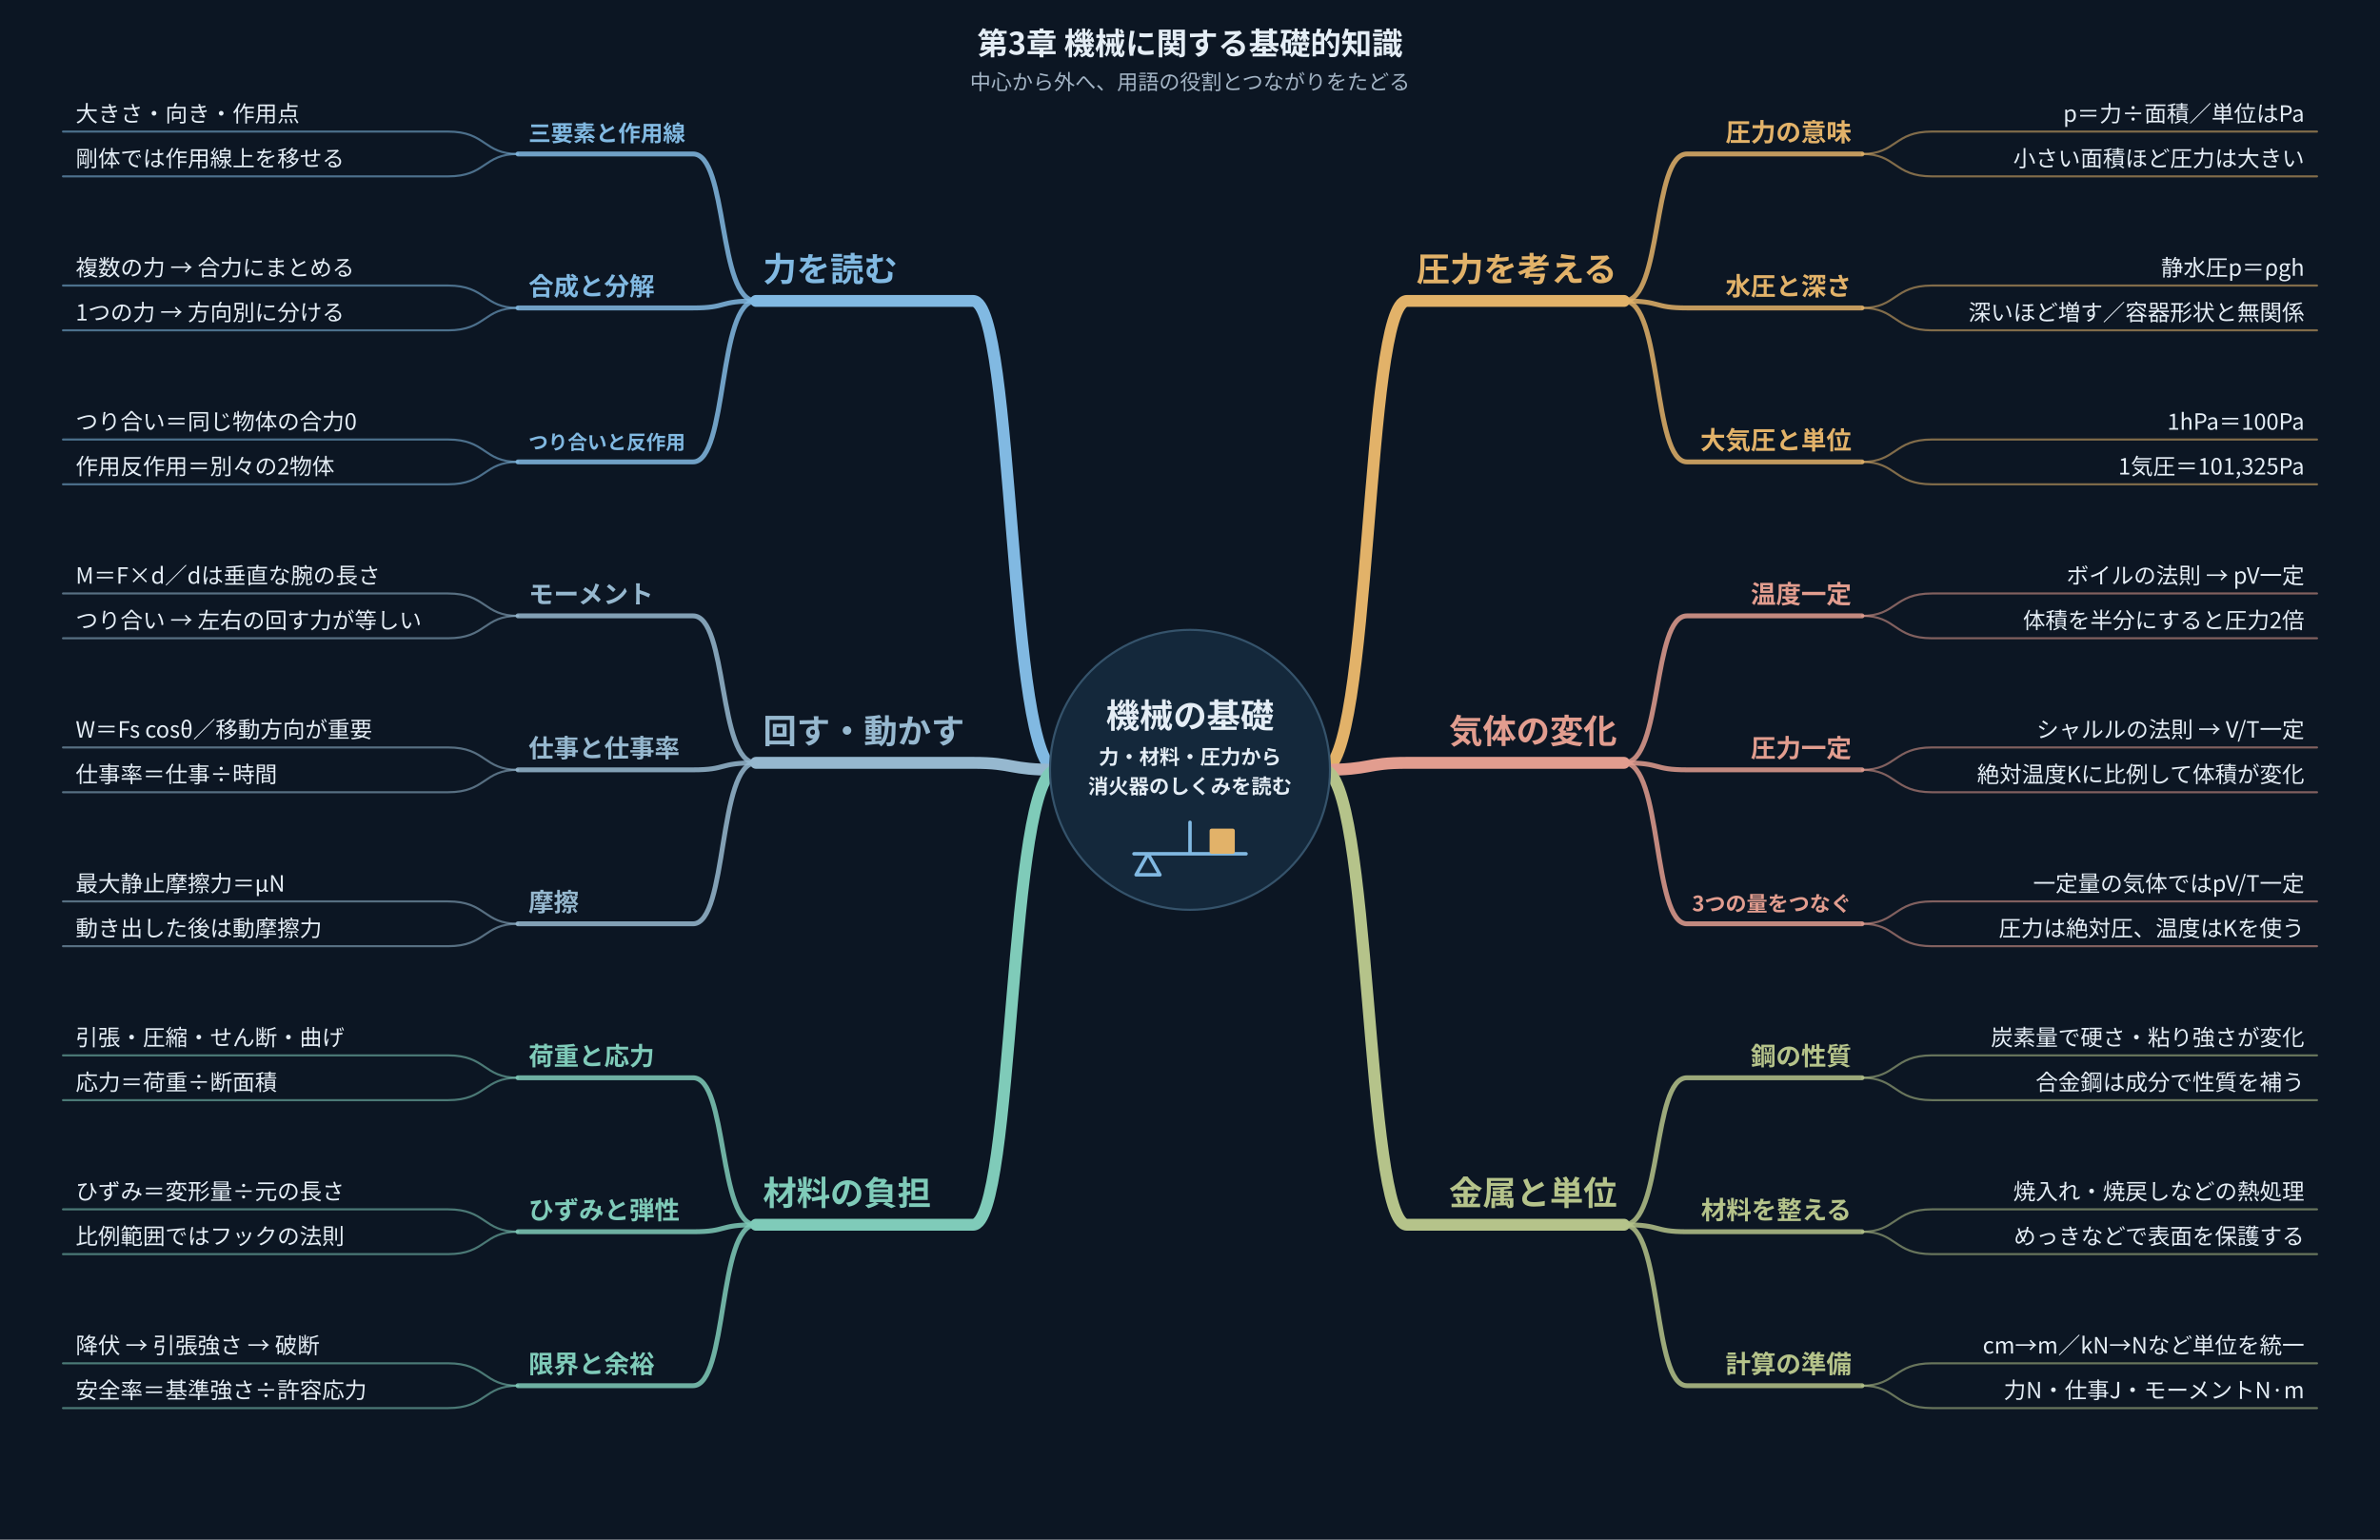
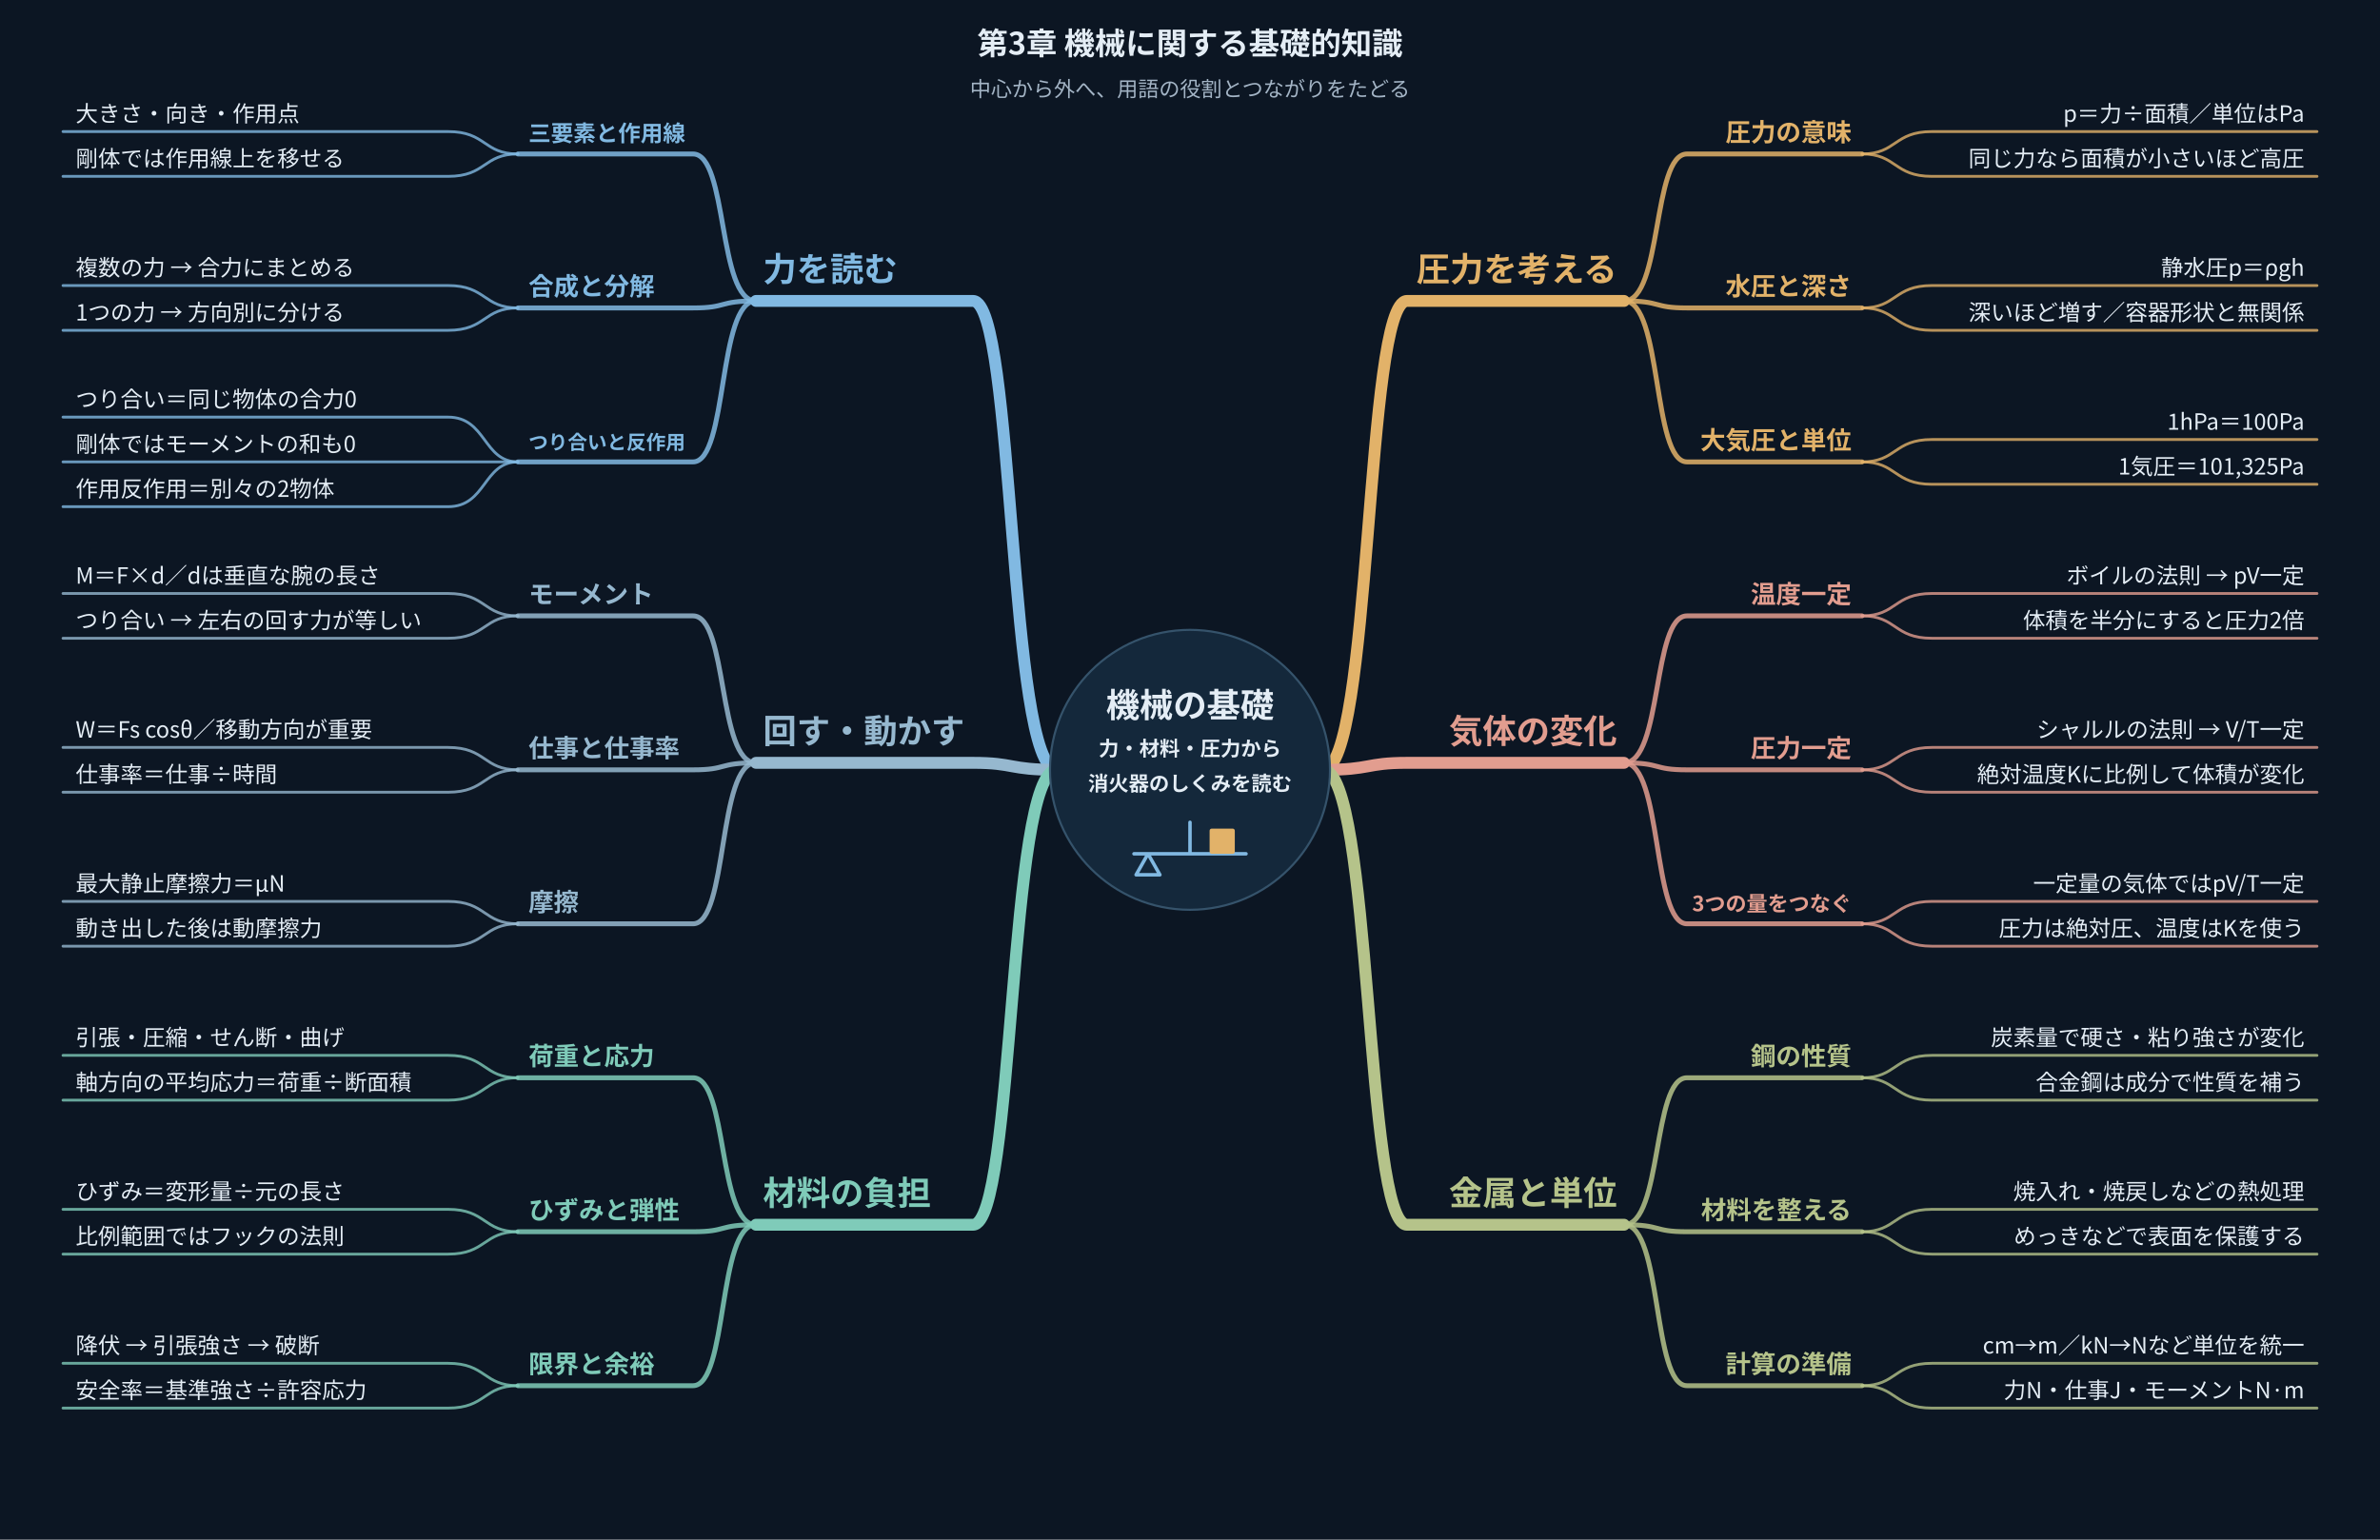
<svg xmlns="http://www.w3.org/2000/svg" width="3400" height="2200" viewBox="0 0 3400 2200" role="img" aria-labelledby="title desc">
  <rect width="3400" height="2200" fill="#0C1623" />
  <g font-family="Meiryo, Noto Sans CJK JP, sans-serif" fill="#E4EDF5" stroke-linecap="round" stroke-linejoin="round">
    <text x="1700" y="78" text-anchor="middle" font-size="44" font-weight="700" fill="#E4EDF5">第3章  機械に関する基礎的知識</text>
-     <text x="1700" y="128" text-anchor="middle" font-size="30" font-weight="500" fill="#A3B4C5">中心から外へ、用語の役割とつながりをたどる</text>
+     <text x="1700" y="138" text-anchor="middle" font-size="30" font-weight="500" fill="#A3B4C5">中心から外へ、用語の役割とつながりをたどる</text>
    <path d="M 1510 1100 C 1440 1100 1450 430 1390 430 L 1080 430" fill="none" stroke="#81B9E2" stroke-width="17" opacity="1" />
    <text x="1090" y="402" text-anchor="start" font-size="48" font-weight="700" fill="#81B9E2">力を読む</text>
    <path d="M 1080 430 C 1025 430 1040 220 990 220 L 740 220" fill="none" stroke="#81B9E2" stroke-width="7" opacity="0.85" />
    <text x="755" y="202" text-anchor="start" font-size="32" font-weight="700" fill="#81B9E2">三要素と作用線</text>
-     <path d="M 740 220 C 690 220 695 188.0 640 188.0 L 90 188.0" fill="none" stroke="#81B9E2" stroke-width="3" opacity="0.55" />
+     <path d="M 740 220 C 690 220 695 188.0 640 188.0 L 90 188.0" fill="none" stroke="#81B9E2" stroke-width="4" opacity="0.8" />
    <text x="108" y="174.0" text-anchor="start" font-size="32" font-weight="500" fill="#E4EDF5">大きさ・向き・作用点</text>
-     <path d="M 740 220 C 690 220 695 252.0 640 252.0 L 90 252.0" fill="none" stroke="#81B9E2" stroke-width="3" opacity="0.55" />
+     <path d="M 740 220 C 690 220 695 252.0 640 252.0 L 90 252.0" fill="none" stroke="#81B9E2" stroke-width="4" opacity="0.8" />
    <text x="108" y="238.0" text-anchor="start" font-size="32" font-weight="500" fill="#E4EDF5">剛体では作用線上を移せる</text>
    <path d="M 1080 430 C 1025 430 1040 440 990 440 L 740 440" fill="none" stroke="#81B9E2" stroke-width="7" opacity="0.85" />
    <text x="755" y="422" text-anchor="start" font-size="36" font-weight="700" fill="#81B9E2">合成と分解</text>
-     <path d="M 740 440 C 690 440 695 408.0 640 408.0 L 90 408.0" fill="none" stroke="#81B9E2" stroke-width="3" opacity="0.55" />
+     <path d="M 740 440 C 690 440 695 408.0 640 408.0 L 90 408.0" fill="none" stroke="#81B9E2" stroke-width="4" opacity="0.8" />
    <text x="108" y="394.0" text-anchor="start" font-size="32" font-weight="500" fill="#E4EDF5">複数の力 → 合力にまとめる</text>
-     <path d="M 740 440 C 690 440 695 472.0 640 472.0 L 90 472.0" fill="none" stroke="#81B9E2" stroke-width="3" opacity="0.55" />
+     <path d="M 740 440 C 690 440 695 472.0 640 472.0 L 90 472.0" fill="none" stroke="#81B9E2" stroke-width="4" opacity="0.8" />
    <text x="108" y="458.0" text-anchor="start" font-size="32" font-weight="500" fill="#E4EDF5">1つの力 → 方向別に分ける</text>
    <path d="M 1080 430 C 1025 430 1040 660 990 660 L 740 660" fill="none" stroke="#81B9E2" stroke-width="7" opacity="0.85" />
    <text x="755" y="642" text-anchor="start" font-size="28" font-weight="700" fill="#81B9E2">つり合いと反作用</text>
-     <path d="M 740 660 C 690 660 695 628.0 640 628.0 L 90 628.0" fill="none" stroke="#81B9E2" stroke-width="3" opacity="0.55" />
-     <text x="108" y="614.0" text-anchor="start" font-size="32" font-weight="500" fill="#E4EDF5">つり合い＝同じ物体の合力0</text>
-     <path d="M 740 660 C 690 660 695 692.0 640 692.0 L 90 692.0" fill="none" stroke="#81B9E2" stroke-width="3" opacity="0.55" />
-     <text x="108" y="678.0" text-anchor="start" font-size="32" font-weight="500" fill="#E4EDF5">作用反作用＝別々の2物体</text>
+     <path d="M 740 660 C 690 660 695 596.0 640 596.0 L 90 596.0" fill="none" stroke="#81B9E2" stroke-width="4" opacity="0.8" />
+     <text x="108" y="582.0" text-anchor="start" font-size="32" font-weight="500" fill="#E4EDF5">つり合い＝同じ物体の合力0</text>
+     <path d="M 740 660 C 690 660 695 660.0 640 660.0 L 90 660.0" fill="none" stroke="#81B9E2" stroke-width="4" opacity="0.8" />
+     <text x="108" y="646.0" text-anchor="start" font-size="32" font-weight="500" fill="#E4EDF5">剛体ではモーメントの和も0</text>
+     <path d="M 740 660 C 690 660 695 724.0 640 724.0 L 90 724.0" fill="none" stroke="#81B9E2" stroke-width="4" opacity="0.8" />
+     <text x="108" y="710.0" text-anchor="start" font-size="32" font-weight="500" fill="#E4EDF5">作用反作用＝別々の2物体</text>
    <path d="M 1510 1100 C 1440 1100 1450 1090 1390 1090 L 1080 1090" fill="none" stroke="#96B8CF" stroke-width="17" opacity="1" />
    <text x="1090" y="1062" text-anchor="start" font-size="48" font-weight="700" fill="#96B8CF">回す・動かす</text>
    <path d="M 1080 1090 C 1025 1090 1040 880 990 880 L 740 880" fill="none" stroke="#96B8CF" stroke-width="7" opacity="0.85" />
    <text x="755" y="862" text-anchor="start" font-size="36" font-weight="700" fill="#96B8CF">モーメント</text>
-     <path d="M 740 880 C 690 880 695 848.0 640 848.0 L 90 848.0" fill="none" stroke="#96B8CF" stroke-width="3" opacity="0.55" />
+     <path d="M 740 880 C 690 880 695 848.0 640 848.0 L 90 848.0" fill="none" stroke="#96B8CF" stroke-width="4" opacity="0.8" />
    <text x="108" y="834.0" text-anchor="start" font-size="32" font-weight="500" fill="#E4EDF5">M＝F×d／dは垂直な腕の長さ</text>
-     <path d="M 740 880 C 690 880 695 912.0 640 912.0 L 90 912.0" fill="none" stroke="#96B8CF" stroke-width="3" opacity="0.55" />
+     <path d="M 740 880 C 690 880 695 912.0 640 912.0 L 90 912.0" fill="none" stroke="#96B8CF" stroke-width="4" opacity="0.8" />
    <text x="108" y="898.0" text-anchor="start" font-size="32" font-weight="500" fill="#E4EDF5">つり合い → 左右の回す力が等しい</text>
    <path d="M 1080 1090 C 1025 1090 1040 1100 990 1100 L 740 1100" fill="none" stroke="#96B8CF" stroke-width="7" opacity="0.85" />
    <text x="755" y="1082" text-anchor="start" font-size="36" font-weight="700" fill="#96B8CF">仕事と仕事率</text>
-     <path d="M 740 1100 C 690 1100 695 1068.0 640 1068.0 L 90 1068.0" fill="none" stroke="#96B8CF" stroke-width="3" opacity="0.55" />
+     <path d="M 740 1100 C 690 1100 695 1068.0 640 1068.0 L 90 1068.0" fill="none" stroke="#96B8CF" stroke-width="4" opacity="0.8" />
    <text x="108" y="1054.0" text-anchor="start" font-size="32" font-weight="500" fill="#E4EDF5">W＝Fs cosθ／移動方向が重要</text>
-     <path d="M 740 1100 C 690 1100 695 1132.0 640 1132.0 L 90 1132.0" fill="none" stroke="#96B8CF" stroke-width="3" opacity="0.55" />
+     <path d="M 740 1100 C 690 1100 695 1132.0 640 1132.0 L 90 1132.0" fill="none" stroke="#96B8CF" stroke-width="4" opacity="0.8" />
    <text x="108" y="1118.0" text-anchor="start" font-size="32" font-weight="500" fill="#E4EDF5">仕事率＝仕事÷時間</text>
    <path d="M 1080 1090 C 1025 1090 1040 1320 990 1320 L 740 1320" fill="none" stroke="#96B8CF" stroke-width="7" opacity="0.85" />
    <text x="755" y="1302" text-anchor="start" font-size="36" font-weight="700" fill="#96B8CF">摩擦</text>
-     <path d="M 740 1320 C 690 1320 695 1288.0 640 1288.0 L 90 1288.0" fill="none" stroke="#96B8CF" stroke-width="3" opacity="0.55" />
+     <path d="M 740 1320 C 690 1320 695 1288.0 640 1288.0 L 90 1288.0" fill="none" stroke="#96B8CF" stroke-width="4" opacity="0.8" />
    <text x="108" y="1274.0" text-anchor="start" font-size="32" font-weight="500" fill="#E4EDF5">最大静止摩擦力＝μN</text>
-     <path d="M 740 1320 C 690 1320 695 1352.0 640 1352.0 L 90 1352.0" fill="none" stroke="#96B8CF" stroke-width="3" opacity="0.55" />
+     <path d="M 740 1320 C 690 1320 695 1352.0 640 1352.0 L 90 1352.0" fill="none" stroke="#96B8CF" stroke-width="4" opacity="0.8" />
    <text x="108" y="1338.0" text-anchor="start" font-size="32" font-weight="500" fill="#E4EDF5">動き出した後は動摩擦力</text>
    <path d="M 1510 1100 C 1440 1100 1450 1750 1390 1750 L 1080 1750" fill="none" stroke="#7FCBB9" stroke-width="17" opacity="1" />
    <text x="1090" y="1722" text-anchor="start" font-size="48" font-weight="700" fill="#7FCBB9">材料の負担</text>
    <path d="M 1080 1750 C 1025 1750 1040 1540 990 1540 L 740 1540" fill="none" stroke="#7FCBB9" stroke-width="7" opacity="0.85" />
    <text x="755" y="1522" text-anchor="start" font-size="36" font-weight="700" fill="#7FCBB9">荷重と応力</text>
-     <path d="M 740 1540 C 690 1540 695 1508.0 640 1508.0 L 90 1508.0" fill="none" stroke="#7FCBB9" stroke-width="3" opacity="0.55" />
+     <path d="M 740 1540 C 690 1540 695 1508.0 640 1508.0 L 90 1508.0" fill="none" stroke="#7FCBB9" stroke-width="4" opacity="0.8" />
    <text x="108" y="1494.0" text-anchor="start" font-size="32" font-weight="500" fill="#E4EDF5">引張・圧縮・せん断・曲げ</text>
-     <path d="M 740 1540 C 690 1540 695 1572.0 640 1572.0 L 90 1572.0" fill="none" stroke="#7FCBB9" stroke-width="3" opacity="0.55" />
-     <text x="108" y="1558.0" text-anchor="start" font-size="32" font-weight="500" fill="#E4EDF5">応力＝荷重÷断面積</text>
+     <path d="M 740 1540 C 690 1540 695 1572.0 640 1572.0 L 90 1572.0" fill="none" stroke="#7FCBB9" stroke-width="4" opacity="0.8" />
+     <text x="108" y="1558.0" text-anchor="start" font-size="32" font-weight="500" fill="#E4EDF5">軸方向の平均応力＝荷重÷断面積</text>
    <path d="M 1080 1750 C 1025 1750 1040 1760 990 1760 L 740 1760" fill="none" stroke="#7FCBB9" stroke-width="7" opacity="0.85" />
    <text x="755" y="1742" text-anchor="start" font-size="36" font-weight="700" fill="#7FCBB9">ひずみと弾性</text>
-     <path d="M 740 1760 C 690 1760 695 1728.0 640 1728.0 L 90 1728.0" fill="none" stroke="#7FCBB9" stroke-width="3" opacity="0.55" />
+     <path d="M 740 1760 C 690 1760 695 1728.0 640 1728.0 L 90 1728.0" fill="none" stroke="#7FCBB9" stroke-width="4" opacity="0.8" />
    <text x="108" y="1714.0" text-anchor="start" font-size="32" font-weight="500" fill="#E4EDF5">ひずみ＝変形量÷元の長さ</text>
-     <path d="M 740 1760 C 690 1760 695 1792.0 640 1792.0 L 90 1792.0" fill="none" stroke="#7FCBB9" stroke-width="3" opacity="0.55" />
+     <path d="M 740 1760 C 690 1760 695 1792.0 640 1792.0 L 90 1792.0" fill="none" stroke="#7FCBB9" stroke-width="4" opacity="0.8" />
    <text x="108" y="1778.0" text-anchor="start" font-size="32" font-weight="500" fill="#E4EDF5">比例範囲ではフックの法則</text>
    <path d="M 1080 1750 C 1025 1750 1040 1980 990 1980 L 740 1980" fill="none" stroke="#7FCBB9" stroke-width="7" opacity="0.85" />
    <text x="755" y="1962" text-anchor="start" font-size="36" font-weight="700" fill="#7FCBB9">限界と余裕</text>
-     <path d="M 740 1980 C 690 1980 695 1948.0 640 1948.0 L 90 1948.0" fill="none" stroke="#7FCBB9" stroke-width="3" opacity="0.55" />
+     <path d="M 740 1980 C 690 1980 695 1948.0 640 1948.0 L 90 1948.0" fill="none" stroke="#7FCBB9" stroke-width="4" opacity="0.8" />
    <text x="108" y="1934.0" text-anchor="start" font-size="32" font-weight="500" fill="#E4EDF5">降伏 → 引張強さ → 破断</text>
-     <path d="M 740 1980 C 690 1980 695 2012.0 640 2012.0 L 90 2012.0" fill="none" stroke="#7FCBB9" stroke-width="3" opacity="0.55" />
+     <path d="M 740 1980 C 690 1980 695 2012.0 640 2012.0 L 90 2012.0" fill="none" stroke="#7FCBB9" stroke-width="4" opacity="0.8" />
    <text x="108" y="1998.0" text-anchor="start" font-size="32" font-weight="500" fill="#E4EDF5">安全率＝基準強さ÷許容応力</text>
    <path d="M 1890 1100 C 1960 1100 1950 430 2010 430 L 2320 430" fill="none" stroke="#E2B269" stroke-width="17" opacity="1" />
    <text x="2310" y="402" text-anchor="end" font-size="48" font-weight="700" fill="#E2B269">圧力を考える</text>
    <path d="M 2320 430 C 2375 430 2360 220 2410 220 L 2660 220" fill="none" stroke="#E2B269" stroke-width="7" opacity="0.85" />
    <text x="2645" y="202" text-anchor="end" font-size="36" font-weight="700" fill="#E2B269">圧力の意味</text>
-     <path d="M 2660 220 C 2710 220 2705 188.0 2760 188.0 L 3310 188.0" fill="none" stroke="#E2B269" stroke-width="3" opacity="0.55" />
+     <path d="M 2660 220 C 2710 220 2705 188.0 2760 188.0 L 3310 188.0" fill="none" stroke="#E2B269" stroke-width="4" opacity="0.8" />
    <text x="3292" y="174.0" text-anchor="end" font-size="32" font-weight="500" fill="#E4EDF5">p＝力÷面積／単位はPa</text>
-     <path d="M 2660 220 C 2710 220 2705 252.0 2760 252.0 L 3310 252.0" fill="none" stroke="#E2B269" stroke-width="3" opacity="0.55" />
-     <text x="3292" y="238.0" text-anchor="end" font-size="32" font-weight="500" fill="#E4EDF5">小さい面積ほど圧力は大きい</text>
+     <path d="M 2660 220 C 2710 220 2705 252.0 2760 252.0 L 3310 252.0" fill="none" stroke="#E2B269" stroke-width="4" opacity="0.8" />
+     <text x="3292" y="238.0" text-anchor="end" font-size="32" font-weight="500" fill="#E4EDF5">同じ力なら面積が小さいほど高圧</text>
    <path d="M 2320 430 C 2375 430 2360 440 2410 440 L 2660 440" fill="none" stroke="#E2B269" stroke-width="7" opacity="0.85" />
    <text x="2645" y="422" text-anchor="end" font-size="36" font-weight="700" fill="#E2B269">水圧と深さ</text>
-     <path d="M 2660 440 C 2710 440 2705 408.0 2760 408.0 L 3310 408.0" fill="none" stroke="#E2B269" stroke-width="3" opacity="0.55" />
+     <path d="M 2660 440 C 2710 440 2705 408.0 2760 408.0 L 3310 408.0" fill="none" stroke="#E2B269" stroke-width="4" opacity="0.8" />
    <text x="3292" y="394.0" text-anchor="end" font-size="32" font-weight="500" fill="#E4EDF5">静水圧p＝ρgh</text>
-     <path d="M 2660 440 C 2710 440 2705 472.0 2760 472.0 L 3310 472.0" fill="none" stroke="#E2B269" stroke-width="3" opacity="0.55" />
+     <path d="M 2660 440 C 2710 440 2705 472.0 2760 472.0 L 3310 472.0" fill="none" stroke="#E2B269" stroke-width="4" opacity="0.8" />
    <text x="3292" y="458.0" text-anchor="end" font-size="32" font-weight="500" fill="#E4EDF5">深いほど増す／容器形状と無関係</text>
    <path d="M 2320 430 C 2375 430 2360 660 2410 660 L 2660 660" fill="none" stroke="#E2B269" stroke-width="7" opacity="0.85" />
    <text x="2645" y="642" text-anchor="end" font-size="36" font-weight="700" fill="#E2B269">大気圧と単位</text>
-     <path d="M 2660 660 C 2710 660 2705 628.0 2760 628.0 L 3310 628.0" fill="none" stroke="#E2B269" stroke-width="3" opacity="0.55" />
+     <path d="M 2660 660 C 2710 660 2705 628.0 2760 628.0 L 3310 628.0" fill="none" stroke="#E2B269" stroke-width="4" opacity="0.8" />
    <text x="3292" y="614.0" text-anchor="end" font-size="32" font-weight="500" fill="#E4EDF5">1hPa＝100Pa</text>
-     <path d="M 2660 660 C 2710 660 2705 692.0 2760 692.0 L 3310 692.0" fill="none" stroke="#E2B269" stroke-width="3" opacity="0.55" />
+     <path d="M 2660 660 C 2710 660 2705 692.0 2760 692.0 L 3310 692.0" fill="none" stroke="#E2B269" stroke-width="4" opacity="0.8" />
    <text x="3292" y="678.0" text-anchor="end" font-size="32" font-weight="500" fill="#E4EDF5">1気圧＝101,325Pa</text>
    <path d="M 1890 1100 C 1960 1100 1950 1090 2010 1090 L 2320 1090" fill="none" stroke="#E29D8F" stroke-width="17" opacity="1" />
    <text x="2310" y="1062" text-anchor="end" font-size="48" font-weight="700" fill="#E29D8F">気体の変化</text>
    <path d="M 2320 1090 C 2375 1090 2360 880 2410 880 L 2660 880" fill="none" stroke="#E29D8F" stroke-width="7" opacity="0.85" />
    <text x="2645" y="862" text-anchor="end" font-size="36" font-weight="700" fill="#E29D8F">温度一定</text>
-     <path d="M 2660 880 C 2710 880 2705 848.0 2760 848.0 L 3310 848.0" fill="none" stroke="#E29D8F" stroke-width="3" opacity="0.55" />
+     <path d="M 2660 880 C 2710 880 2705 848.0 2760 848.0 L 3310 848.0" fill="none" stroke="#E29D8F" stroke-width="4" opacity="0.8" />
    <text x="3292" y="834.0" text-anchor="end" font-size="32" font-weight="500" fill="#E4EDF5">ボイルの法則 → pV一定</text>
-     <path d="M 2660 880 C 2710 880 2705 912.0 2760 912.0 L 3310 912.0" fill="none" stroke="#E29D8F" stroke-width="3" opacity="0.55" />
+     <path d="M 2660 880 C 2710 880 2705 912.0 2760 912.0 L 3310 912.0" fill="none" stroke="#E29D8F" stroke-width="4" opacity="0.8" />
    <text x="3292" y="898.0" text-anchor="end" font-size="32" font-weight="500" fill="#E4EDF5">体積を半分にすると圧力2倍</text>
    <path d="M 2320 1090 C 2375 1090 2360 1100 2410 1100 L 2660 1100" fill="none" stroke="#E29D8F" stroke-width="7" opacity="0.85" />
    <text x="2645" y="1082" text-anchor="end" font-size="36" font-weight="700" fill="#E29D8F">圧力一定</text>
-     <path d="M 2660 1100 C 2710 1100 2705 1068.0 2760 1068.0 L 3310 1068.0" fill="none" stroke="#E29D8F" stroke-width="3" opacity="0.55" />
+     <path d="M 2660 1100 C 2710 1100 2705 1068.0 2760 1068.0 L 3310 1068.0" fill="none" stroke="#E29D8F" stroke-width="4" opacity="0.8" />
    <text x="3292" y="1054.0" text-anchor="end" font-size="32" font-weight="500" fill="#E4EDF5">シャルルの法則 → V/T一定</text>
-     <path d="M 2660 1100 C 2710 1100 2705 1132.0 2760 1132.0 L 3310 1132.0" fill="none" stroke="#E29D8F" stroke-width="3" opacity="0.55" />
+     <path d="M 2660 1100 C 2710 1100 2705 1132.0 2760 1132.0 L 3310 1132.0" fill="none" stroke="#E29D8F" stroke-width="4" opacity="0.8" />
    <text x="3292" y="1118.0" text-anchor="end" font-size="32" font-weight="500" fill="#E4EDF5">絶対温度Kに比例して体積が変化</text>
    <path d="M 2320 1090 C 2375 1090 2360 1320 2410 1320 L 2660 1320" fill="none" stroke="#E29D8F" stroke-width="7" opacity="0.85" />
    <text x="2645" y="1302" text-anchor="end" font-size="30" font-weight="700" fill="#E29D8F">3つの量をつなぐ</text>
-     <path d="M 2660 1320 C 2710 1320 2705 1288.0 2760 1288.0 L 3310 1288.0" fill="none" stroke="#E29D8F" stroke-width="3" opacity="0.55" />
+     <path d="M 2660 1320 C 2710 1320 2705 1288.0 2760 1288.0 L 3310 1288.0" fill="none" stroke="#E29D8F" stroke-width="4" opacity="0.8" />
    <text x="3292" y="1274.0" text-anchor="end" font-size="32" font-weight="500" fill="#E4EDF5">一定量の気体ではpV/T一定</text>
-     <path d="M 2660 1320 C 2710 1320 2705 1352.0 2760 1352.0 L 3310 1352.0" fill="none" stroke="#E29D8F" stroke-width="3" opacity="0.55" />
+     <path d="M 2660 1320 C 2710 1320 2705 1352.0 2760 1352.0 L 3310 1352.0" fill="none" stroke="#E29D8F" stroke-width="4" opacity="0.8" />
    <text x="3292" y="1338.0" text-anchor="end" font-size="32" font-weight="500" fill="#E4EDF5">圧力は絶対圧、温度はKを使う</text>
    <path d="M 1890 1100 C 1960 1100 1950 1750 2010 1750 L 2320 1750" fill="none" stroke="#B5C38A" stroke-width="17" opacity="1" />
    <text x="2310" y="1722" text-anchor="end" font-size="48" font-weight="700" fill="#B5C38A">金属と単位</text>
    <path d="M 2320 1750 C 2375 1750 2360 1540 2410 1540 L 2660 1540" fill="none" stroke="#B5C38A" stroke-width="7" opacity="0.85" />
    <text x="2645" y="1522" text-anchor="end" font-size="36" font-weight="700" fill="#B5C38A">鋼の性質</text>
-     <path d="M 2660 1540 C 2710 1540 2705 1508.0 2760 1508.0 L 3310 1508.0" fill="none" stroke="#B5C38A" stroke-width="3" opacity="0.55" />
+     <path d="M 2660 1540 C 2710 1540 2705 1508.0 2760 1508.0 L 3310 1508.0" fill="none" stroke="#B5C38A" stroke-width="4" opacity="0.8" />
    <text x="3292" y="1494.0" text-anchor="end" font-size="32" font-weight="500" fill="#E4EDF5">炭素量で硬さ・粘り強さが変化</text>
-     <path d="M 2660 1540 C 2710 1540 2705 1572.0 2760 1572.0 L 3310 1572.0" fill="none" stroke="#B5C38A" stroke-width="3" opacity="0.55" />
+     <path d="M 2660 1540 C 2710 1540 2705 1572.0 2760 1572.0 L 3310 1572.0" fill="none" stroke="#B5C38A" stroke-width="4" opacity="0.8" />
    <text x="3292" y="1558.0" text-anchor="end" font-size="32" font-weight="500" fill="#E4EDF5">合金鋼は成分で性質を補う</text>
    <path d="M 2320 1750 C 2375 1750 2360 1760 2410 1760 L 2660 1760" fill="none" stroke="#B5C38A" stroke-width="7" opacity="0.85" />
    <text x="2645" y="1742" text-anchor="end" font-size="36" font-weight="700" fill="#B5C38A">材料を整える</text>
-     <path d="M 2660 1760 C 2710 1760 2705 1728.0 2760 1728.0 L 3310 1728.0" fill="none" stroke="#B5C38A" stroke-width="3" opacity="0.55" />
+     <path d="M 2660 1760 C 2710 1760 2705 1728.0 2760 1728.0 L 3310 1728.0" fill="none" stroke="#B5C38A" stroke-width="4" opacity="0.8" />
    <text x="3292" y="1714.0" text-anchor="end" font-size="32" font-weight="500" fill="#E4EDF5">焼入れ・焼戻しなどの熱処理</text>
-     <path d="M 2660 1760 C 2710 1760 2705 1792.0 2760 1792.0 L 3310 1792.0" fill="none" stroke="#B5C38A" stroke-width="3" opacity="0.55" />
+     <path d="M 2660 1760 C 2710 1760 2705 1792.0 2760 1792.0 L 3310 1792.0" fill="none" stroke="#B5C38A" stroke-width="4" opacity="0.8" />
    <text x="3292" y="1778.0" text-anchor="end" font-size="32" font-weight="500" fill="#E4EDF5">めっきなどで表面を保護する</text>
    <path d="M 2320 1750 C 2375 1750 2360 1980 2410 1980 L 2660 1980" fill="none" stroke="#B5C38A" stroke-width="7" opacity="0.85" />
    <text x="2645" y="1962" text-anchor="end" font-size="36" font-weight="700" fill="#B5C38A">計算の準備</text>
-     <path d="M 2660 1980 C 2710 1980 2705 1948.0 2760 1948.0 L 3310 1948.0" fill="none" stroke="#B5C38A" stroke-width="3" opacity="0.55" />
+     <path d="M 2660 1980 C 2710 1980 2705 1948.0 2760 1948.0 L 3310 1948.0" fill="none" stroke="#B5C38A" stroke-width="4" opacity="0.8" />
    <text x="3292" y="1934.0" text-anchor="end" font-size="32" font-weight="500" fill="#E4EDF5">cm→m／kN→Nなど単位を統一</text>
-     <path d="M 2660 1980 C 2710 1980 2705 2012.0 2760 2012.0 L 3310 2012.0" fill="none" stroke="#B5C38A" stroke-width="3" opacity="0.55" />
+     <path d="M 2660 1980 C 2710 1980 2705 2012.0 2760 2012.0 L 3310 2012.0" fill="none" stroke="#B5C38A" stroke-width="4" opacity="0.8" />
    <text x="3292" y="1998.0" text-anchor="end" font-size="32" font-weight="500" fill="#E4EDF5">力N・仕事J・モーメントN·m</text>
    <circle cx="1700" cy="1100" r="200" fill="#14283B" stroke="#35536B" stroke-width="3" />
-     <text x="1700" y="1040" text-anchor="middle" font-size="48" font-weight="700" fill="#E4EDF5">機械の基礎</text>
-     <text x="1700" y="1092" text-anchor="middle" font-size="29" font-weight="600" fill="#E4EDF5">力・材料・圧力から</text>
-     <text x="1700" y="1134" text-anchor="middle" font-size="29" font-weight="600" fill="#E4EDF5">消火器のしくみを読む</text>
+     <text x="1700" y="1025" text-anchor="middle" font-size="48" font-weight="700" fill="#E4EDF5">機械の基礎</text>
+     <text x="1700" y="1080" text-anchor="middle" font-size="29" font-weight="600" fill="#E4EDF5">力・材料・圧力から</text>
+     <text x="1700" y="1130" text-anchor="middle" font-size="29" font-weight="600" fill="#E4EDF5">消火器のしくみを読む</text>
    <path d="M 1620 1220 L 1780 1220 M 1700 1175 L 1700 1220 M 1640 1220 L 1623 1250 L 1657 1250 Z" fill="none" stroke="#81B9E2" stroke-width="5" opacity="1" />
    <rect x="1728" y="1184" width="36" height="36" rx="3" fill="#E2B269" />
  </g>
</svg>
